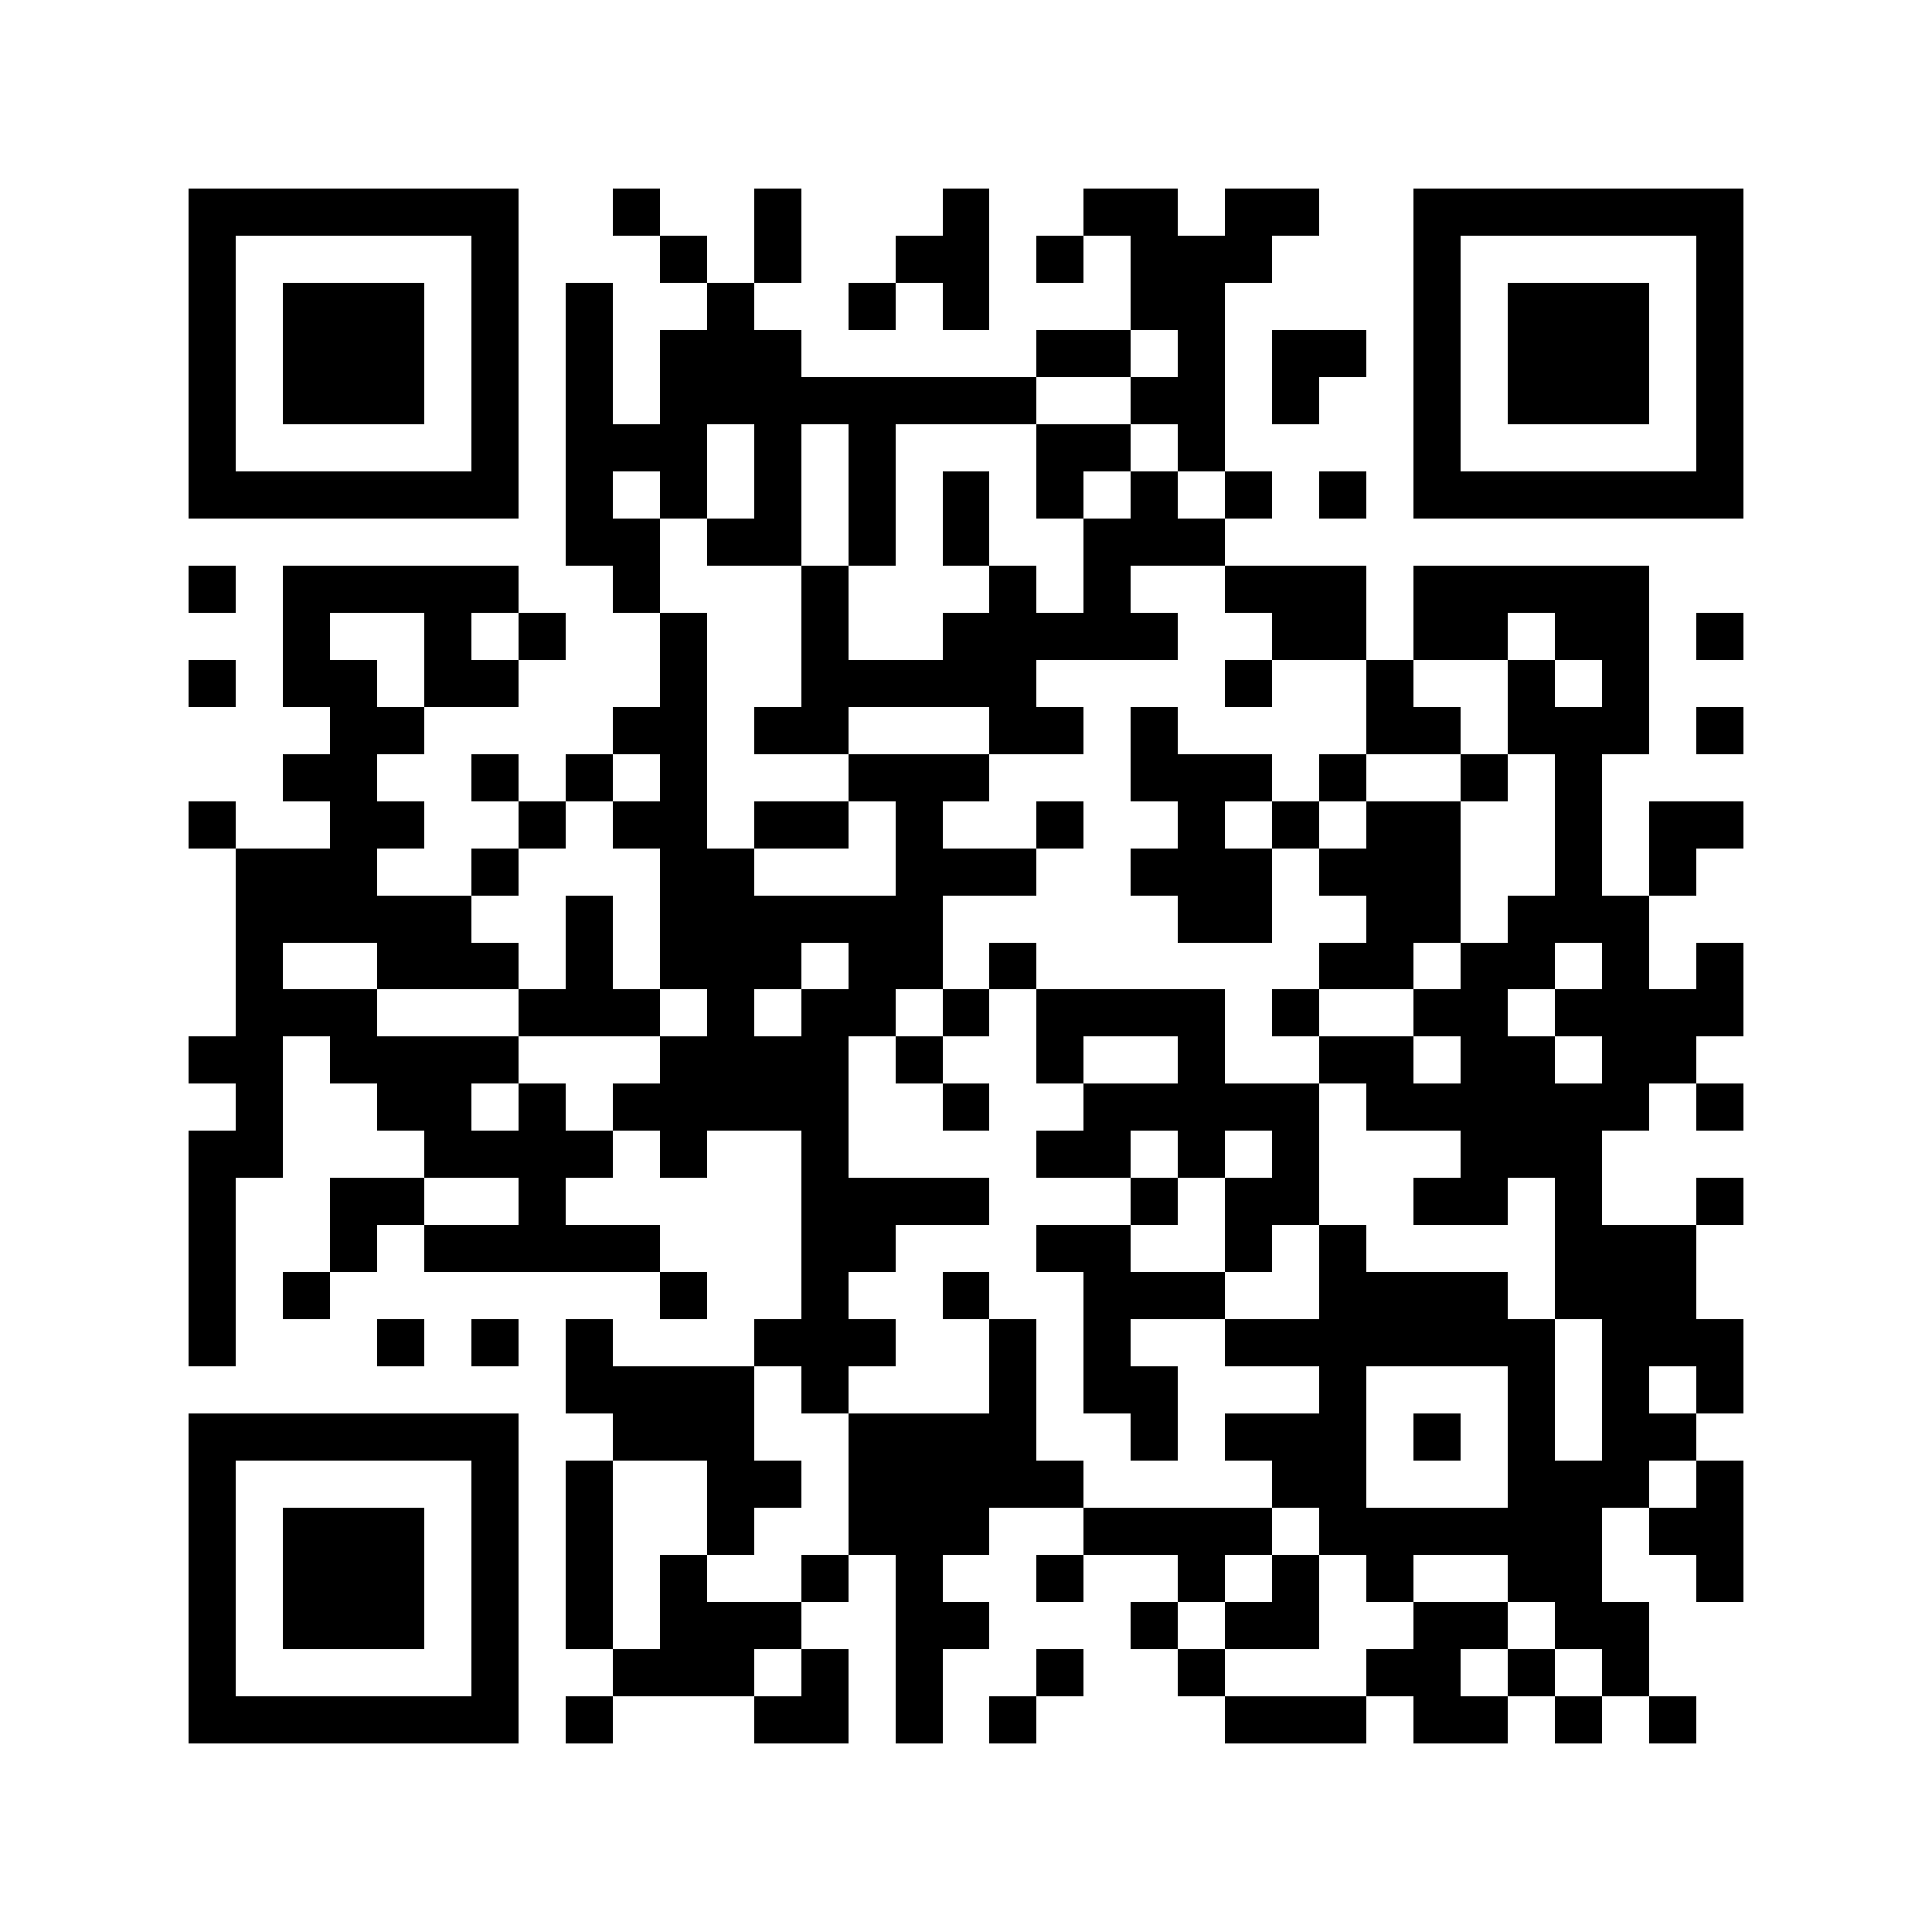
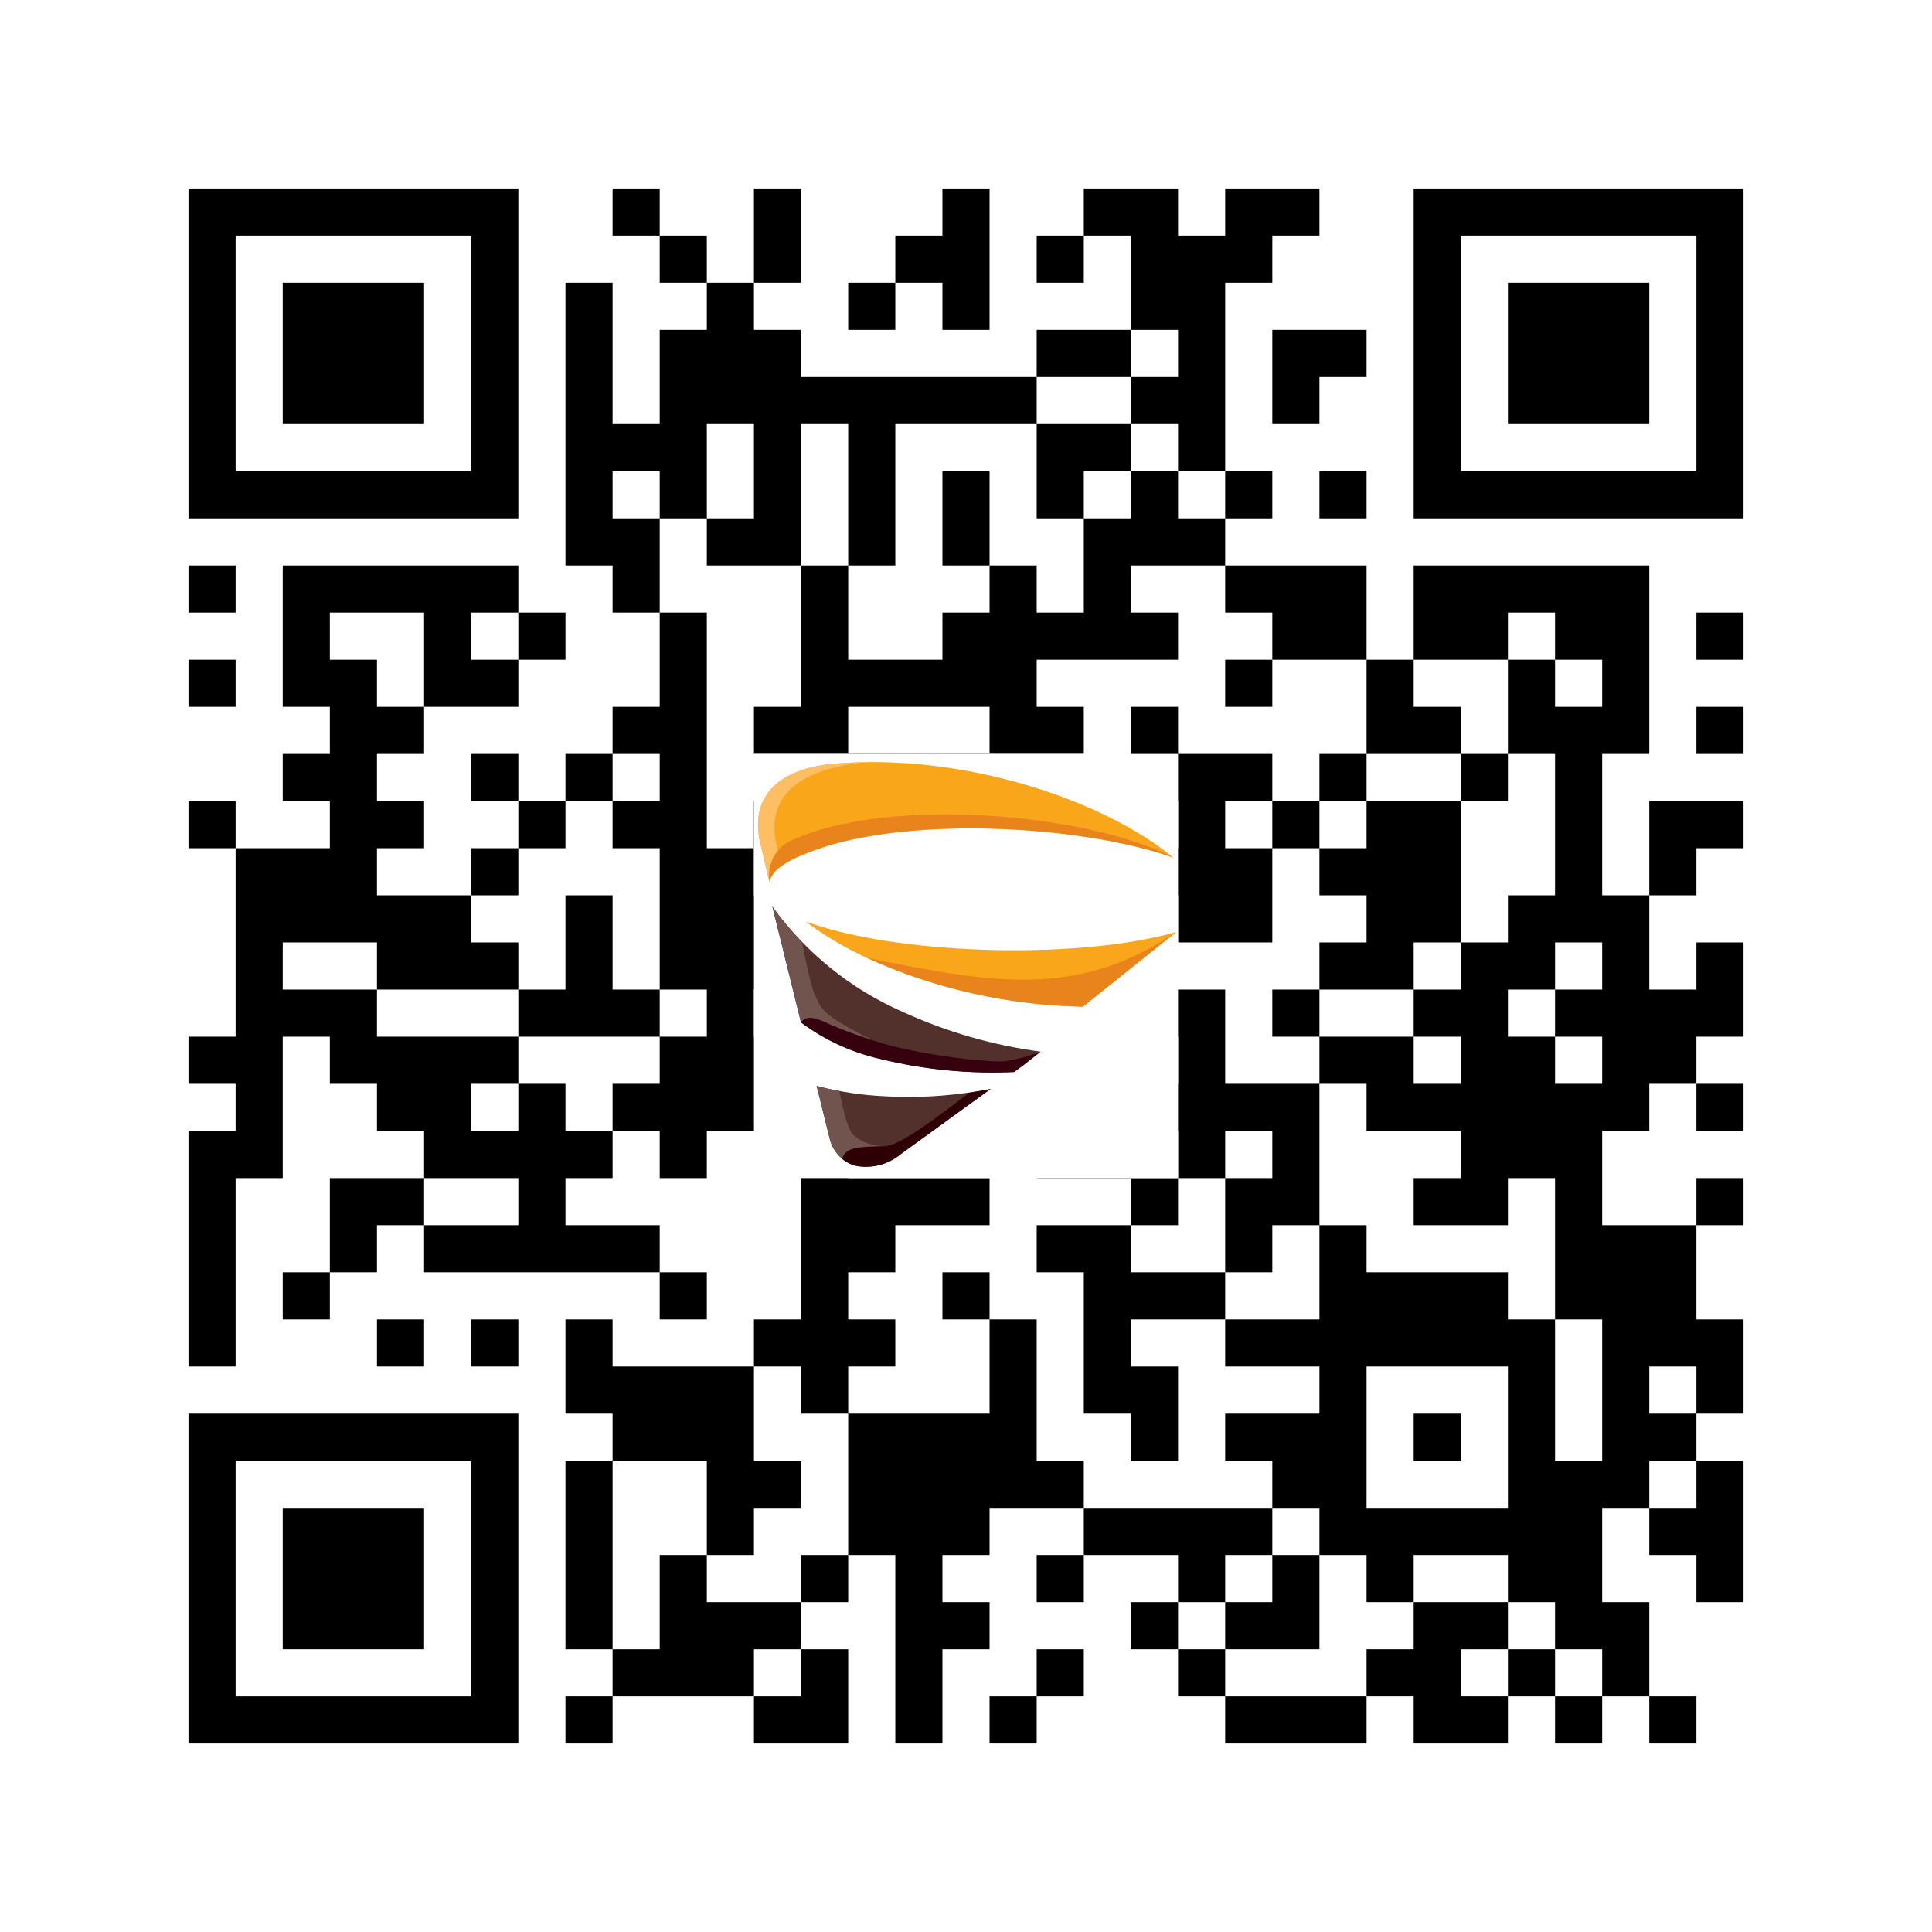
- <svg xmlns="http://www.w3.org/2000/svg" viewBox="0 0 41 41" shape-rendering="crispEdges">
-   <path fill="#ffffff" d="M0 0h41v41H0z" />
-   <path stroke="#000000" d="M4 4.5h7m2 0h1m2 0h1m3 0h1m2 0h2m1 0h2m2 0h7M4 5.5h1m5 0h1m3 0h1m1 0h1m2 0h2m1 0h1m1 0h3m3 0h1m5 0h1M4 6.5h1m1 0h3m1 0h1m1 0h1m2 0h1m2 0h1m1 0h1m3 0h2m4 0h1m1 0h3m1 0h1M4 7.5h1m1 0h3m1 0h1m1 0h1m1 0h3m5 0h2m1 0h1m1 0h2m1 0h1m1 0h3m1 0h1M4 8.5h1m1 0h3m1 0h1m1 0h1m1 0h8m2 0h2m1 0h1m2 0h1m1 0h3m1 0h1M4 9.5h1m5 0h1m1 0h3m1 0h1m1 0h1m3 0h2m1 0h1m4 0h1m5 0h1M4 10.5h7m1 0h1m1 0h1m1 0h1m1 0h1m1 0h1m1 0h1m1 0h1m1 0h1m1 0h1m1 0h7M12 11.5h2m1 0h2m1 0h1m1 0h1m2 0h3M4 12.5h1m1 0h5m2 0h1m3 0h1m3 0h1m1 0h1m2 0h3m1 0h5M6 13.5h1m2 0h1m1 0h1m2 0h1m2 0h1m2 0h5m2 0h2m1 0h2m1 0h2m1 0h1M4 14.5h1m1 0h2m1 0h2m3 0h1m2 0h5m4 0h1m2 0h1m2 0h1m1 0h1M7 15.5h2m4 0h2m1 0h2m3 0h2m1 0h1m4 0h2m1 0h3m1 0h1M6 16.5h2m2 0h1m1 0h1m1 0h1m3 0h3m3 0h3m1 0h1m2 0h1m1 0h1M4 17.5h1m2 0h2m2 0h1m1 0h2m1 0h2m1 0h1m2 0h1m2 0h1m1 0h1m1 0h2m2 0h1m1 0h2M5 18.5h3m2 0h1m3 0h2m3 0h3m2 0h3m1 0h3m2 0h1m1 0h1M5 19.5h5m2 0h1m1 0h6m5 0h2m2 0h2m1 0h3M5 20.5h1m2 0h3m1 0h1m1 0h3m1 0h2m1 0h1m6 0h2m1 0h2m1 0h1m1 0h1M5 21.5h3m3 0h3m1 0h1m1 0h2m1 0h1m1 0h4m1 0h1m2 0h2m1 0h4M4 22.5h2m1 0h4m3 0h4m1 0h1m2 0h1m2 0h1m2 0h2m1 0h2m1 0h2M5 23.5h1m2 0h2m1 0h1m1 0h5m2 0h1m2 0h5m1 0h6m1 0h1M4 24.5h2m3 0h4m1 0h1m2 0h1m4 0h2m1 0h1m1 0h1m3 0h3M4 25.5h1m2 0h2m2 0h1m5 0h4m3 0h1m1 0h2m2 0h2m1 0h1m2 0h1M4 26.5h1m2 0h1m1 0h5m3 0h2m3 0h2m2 0h1m1 0h1m4 0h3M4 27.5h1m1 0h1m7 0h1m2 0h1m2 0h1m2 0h3m2 0h4m1 0h3M4 28.5h1m3 0h1m1 0h1m1 0h1m3 0h3m2 0h1m1 0h1m2 0h7m1 0h3M12 29.5h4m1 0h1m3 0h1m1 0h2m3 0h1m3 0h1m1 0h1m1 0h1M4 30.5h7m2 0h3m2 0h4m2 0h1m1 0h3m1 0h1m1 0h1m1 0h2M4 31.5h1m5 0h1m1 0h1m2 0h2m1 0h5m4 0h2m3 0h3m1 0h1M4 32.5h1m1 0h3m1 0h1m1 0h1m2 0h1m2 0h3m2 0h4m1 0h6m1 0h2M4 33.5h1m1 0h3m1 0h1m1 0h1m1 0h1m2 0h1m1 0h1m2 0h1m2 0h1m1 0h1m1 0h1m2 0h2m2 0h1M4 34.5h1m1 0h3m1 0h1m1 0h1m1 0h3m2 0h2m3 0h1m1 0h2m2 0h2m1 0h2M4 35.5h1m5 0h1m2 0h3m1 0h1m1 0h1m2 0h1m2 0h1m3 0h2m1 0h1m1 0h1M4 36.5h7m1 0h1m3 0h2m1 0h1m1 0h1m4 0h3m1 0h2m1 0h1m1 0h1" />
+ <svg xmlns="http://www.w3.org/2000/svg" width="41" height="41" viewBox="0 0 41 41" fill="none">
+   <g id="QR-MM1-G7" clip-path="url(#clip0_2121_151)">
+     <path id="Vector" d="M0 0H41V41H0V0Z" fill="white" />
+     <g id="Vector_2">
+       <path d="M4 4.5H11ZM13 4.5H14ZM16 4.5H17ZM20 4.5H21ZM23 4.5H25ZM26 4.5H28ZM30 4.5H37ZM4 5.5H5ZM10 5.5H11ZM14 5.5H15ZM16 5.5H17ZM19 5.5H21ZM22 5.5H23ZM24 5.5H27ZM30 5.5H31ZM36 5.5H37ZM4 6.5H5ZM6 6.5H9ZM10 6.5H11ZM12 6.5H13ZM15 6.5H16ZM18 6.5H19ZM20 6.5H21ZM24 6.5H26ZM30 6.5H31ZM32 6.5H35ZM36 6.5H37ZM4 7.5H5ZM6 7.5H9ZM10 7.5H11ZM12 7.5H13ZM14 7.5H17ZM22 7.5H24ZM25 7.5H26ZM27 7.5H29ZM30 7.5H31ZM32 7.5H35ZM36 7.5H37ZM4 8.5H5ZM6 8.5H9ZM10 8.5H11ZM12 8.5H13ZM14 8.5H22ZM24 8.5H26ZM27 8.5H28ZM30 8.5H31ZM32 8.5H35ZM36 8.5H37ZM4 9.5H5ZM10 9.5H11ZM12 9.5H15ZM16 9.5H17ZM18 9.5H19ZM22 9.5H24ZM25 9.5H26ZM30 9.5H31ZM36 9.5H37ZM4 10.5H11ZM12 10.5H13ZM14 10.5H15ZM16 10.5H17ZM18 10.5H19ZM20 10.5H21ZM22 10.5H23ZM24 10.5H25ZM26 10.5H27ZM28 10.5H29ZM30 10.5H37ZM12 11.5H14ZM15 11.5H17ZM18 11.5H19ZM20 11.5H21ZM23 11.5H26ZM4 12.5H5ZM6 12.5H11ZM13 12.5H14ZM17 12.5H18ZM21 12.5H22ZM23 12.5H24ZM26 12.5H29ZM30 12.5H35ZM6 13.5H7ZM9 13.5H10ZM11 13.5H12ZM14 13.5H15ZM17 13.5H18ZM20 13.5H25ZM27 13.5H29ZM30 13.5H32ZM33 13.5H35ZM36 13.5H37ZM4 14.5H5ZM6 14.5H8ZM9 14.5H11ZM14 14.5H15ZM17 14.5H22ZM26 14.5H27ZM29 14.5H30ZM32 14.5H33ZM34 14.5H35ZM7 15.5H9ZM13 15.5H15ZM16 15.5H18ZM21 15.5H23ZM24 15.5H25ZM29 15.5H31ZM32 15.5H35ZM36 15.5H37ZM6 16.5H8ZM10 16.5H11ZM12 16.5H13ZM14 16.5H15ZM18 16.5H21ZM24 16.5H27ZM28 16.5H29ZM31 16.5H32ZM33 16.5H34ZM4 17.5H5ZM7 17.5H9ZM11 17.5H12ZM13 17.5H15ZM16 17.5H18ZM19 17.5H20ZM22 17.5H23ZM25 17.5H26ZM27 17.5H28ZM29 17.5H31ZM33 17.5H34ZM35 17.5H37ZM5 18.5H8ZM10 18.5H11ZM14 18.5H16ZM19 18.5H22ZM24 18.5H27ZM28 18.5H31ZM33 18.5H34ZM35 18.5H36ZM5 19.5H10ZM12 19.5H13ZM14 19.5H20ZM25 19.5H27ZM29 19.5H31ZM32 19.5H35ZM5 20.5H6ZM8 20.5H11ZM12 20.5H13ZM14 20.5H17ZM18 20.5H20ZM21 20.5H22ZM28 20.5H30ZM31 20.5H33ZM34 20.5H35ZM36 20.5H37ZM5 21.5H8ZM11 21.5H14ZM15 21.5H16ZM17 21.5H19ZM20 21.5H21ZM22 21.5H26ZM27 21.5H28ZM30 21.5H32ZM33 21.5H37ZM4 22.5H6ZM7 22.5H11ZM14 22.5H18ZM19 22.5H20ZM22 22.5H23ZM25 22.5H26ZM28 22.5H30ZM31 22.5H33ZM34 22.5H36ZM5 23.5H6ZM8 23.5H10ZM11 23.5H12ZM13 23.5H18ZM20 23.5H21ZM23 23.5H28ZM29 23.5H35ZM36 23.5H37ZM4 24.5H6ZM9 24.5H13ZM14 24.5H15ZM17 24.5H18ZM22 24.5H24ZM25 24.5H26ZM27 24.5H28ZM31 24.5H34ZM4 25.5H5ZM7 25.5H9ZM11 25.5H12ZM17 25.5H21ZM24 25.5H25ZM26 25.5H28ZM30 25.5H32ZM33 25.5H34ZM36 25.5H37ZM4 26.5H5ZM7 26.5H8ZM9 26.5H14ZM17 26.5H19ZM22 26.5H24ZM26 26.5H27ZM28 26.5H29ZM33 26.5H36ZM4 27.5H5ZM6 27.5H7ZM14 27.5H15ZM17 27.5H18ZM20 27.5H21ZM23 27.5H26ZM28 27.5H32ZM33 27.5H36ZM4 28.5H5ZM8 28.5H9ZM10 28.5H11ZM12 28.5H13ZM16 28.5H19ZM21 28.5H22ZM23 28.5H24ZM26 28.5H33ZM34 28.5H37ZM12 29.5H16ZM17 29.5H18ZM21 29.5H22ZM23 29.5H25ZM28 29.5H29ZM32 29.5H33ZM34 29.5H35ZM36 29.5H37ZM4 30.5H11ZM13 30.5H16ZM18 30.5H22ZM24 30.5H25ZM26 30.5H29ZM30 30.5H31ZM32 30.5H33ZM34 30.5H36ZM4 31.5H5ZM10 31.5H11ZM12 31.5H13ZM15 31.5H17ZM18 31.5H23ZM27 31.5H29ZM32 31.5H35ZM36 31.5H37ZM4 32.5H5ZM6 32.5H9ZM10 32.5H11ZM12 32.5H13ZM15 32.5H16ZM18 32.5H21ZM23 32.5H27ZM28 32.5H34ZM35 32.5H37ZM4 33.5H5ZM6 33.5H9ZM10 33.5H11ZM12 33.5H13ZM14 33.5H15ZM17 33.5H18ZM19 33.5H20ZM22 33.5H23ZM25 33.5H26ZM27 33.5H28ZM29 33.5H30ZM32 33.5H34ZM36 33.5H37ZM4 34.5H5ZM6 34.5H9ZM10 34.5H11ZM12 34.5H13ZM14 34.5H17ZM19 34.5H21ZM24 34.5H25ZM26 34.5H28ZM30 34.5H32ZM33 34.5H35ZM4 35.5H5ZM10 35.5H11ZM13 35.5H16ZM17 35.5H18ZM19 35.5H20ZM22 35.5H23ZM25 35.5H26ZM29 35.5H31ZM32 35.5H33ZM34 35.5H35ZM4 36.5H11ZM12 36.5H13ZM16 36.5H18ZM19 36.5H20ZM21 36.5H22ZM26 36.5H29ZM30 36.5H32ZM33 36.5H34ZM35 36.5H36Z" fill="black" />
+       <path d="M4 4.5H11M13 4.5H14M16 4.5H17M20 4.5H21M23 4.5H25M26 4.5H28M30 4.5H37M4 5.5H5M10 5.5H11M14 5.5H15M16 5.5H17M19 5.5H21M22 5.5H23M24 5.5H27M30 5.5H31M36 5.5H37M4 6.5H5M6 6.5H9M10 6.5H11M12 6.5H13M15 6.5H16M18 6.5H19M20 6.5H21M24 6.5H26M30 6.5H31M32 6.5H35M36 6.5H37M4 7.5H5M6 7.5H9M10 7.5H11M12 7.5H13M14 7.5H17M22 7.5H24M25 7.5H26M27 7.5H29M30 7.5H31M32 7.5H35M36 7.5H37M4 8.5H5M6 8.5H9M10 8.5H11M12 8.5H13M14 8.5H22M24 8.5H26M27 8.5H28M30 8.5H31M32 8.5H35M36 8.5H37M4 9.5H5M10 9.5H11M12 9.5H15M16 9.5H17M18 9.5H19M22 9.5H24M25 9.5H26M30 9.5H31M36 9.5H37M4 10.5H11M12 10.5H13M14 10.5H15M16 10.5H17M18 10.5H19M20 10.5H21M22 10.5H23M24 10.5H25M26 10.5H27M28 10.5H29M30 10.5H37M12 11.5H14M15 11.5H17M18 11.5H19M20 11.5H21M23 11.5H26M4 12.5H5M6 12.5H11M13 12.5H14M17 12.5H18M21 12.5H22M23 12.5H24M26 12.5H29M30 12.5H35M6 13.5H7M9 13.5H10M11 13.5H12M14 13.5H15M17 13.5H18M20 13.5H25M27 13.5H29M30 13.5H32M33 13.5H35M36 13.5H37M4 14.5H5M6 14.5H8M9 14.5H11M14 14.5H15M17 14.5H22M26 14.5H27M29 14.5H30M32 14.5H33M34 14.5H35M7 15.5H9M13 15.5H15M16 15.5H18M21 15.5H23M24 15.5H25M29 15.5H31M32 15.5H35M36 15.5H37M6 16.5H8M10 16.5H11M12 16.5H13M14 16.5H15M18 16.5H21M24 16.5H27M28 16.5H29M31 16.5H32M33 16.5H34M4 17.5H5M7 17.5H9M11 17.5H12M13 17.5H15M16 17.5H18M19 17.5H20M22 17.5H23M25 17.5H26M27 17.5H28M29 17.5H31M33 17.5H34M35 17.5H37M5 18.5H8M10 18.5H11M14 18.5H16M19 18.5H22M24 18.5H27M28 18.5H31M33 18.5H34M35 18.5H36M5 19.5H10M12 19.5H13M14 19.5H20M25 19.5H27M29 19.5H31M32 19.5H35M5 20.5H6M8 20.5H11M12 20.5H13M14 20.5H17M18 20.5H20M21 20.5H22M28 20.5H30M31 20.5H33M34 20.5H35M36 20.5H37M5 21.5H8M11 21.5H14M15 21.5H16M17 21.5H19M20 21.5H21M22 21.5H26M27 21.5H28M30 21.5H32M33 21.5H37M4 22.5H6M7 22.5H11M14 22.5H18M19 22.5H20M22 22.5H23M25 22.5H26M28 22.5H30M31 22.5H33M34 22.5H36M5 23.5H6M8 23.5H10M11 23.5H12M13 23.5H18M20 23.5H21M23 23.5H28M29 23.5H35M36 23.5H37M4 24.5H6M9 24.5H13M14 24.5H15M17 24.5H18M22 24.5H24M25 24.5H26M27 24.5H28M31 24.5H34M4 25.5H5M7 25.5H9M11 25.5H12M17 25.5H21M24 25.5H25M26 25.5H28M30 25.5H32M33 25.5H34M36 25.5H37M4 26.5H5M7 26.5H8M9 26.5H14M17 26.5H19M22 26.5H24M26 26.5H27M28 26.5H29M33 26.5H36M4 27.5H5M6 27.5H7M14 27.5H15M17 27.5H18M20 27.5H21M23 27.5H26M28 27.5H32M33 27.5H36M4 28.5H5M8 28.5H9M10 28.5H11M12 28.5H13M16 28.5H19M21 28.5H22M23 28.5H24M26 28.5H33M34 28.5H37M12 29.5H16M17 29.5H18M21 29.5H22M23 29.5H25M28 29.5H29M32 29.5H33M34 29.5H35M36 29.5H37M4 30.5H11M13 30.5H16M18 30.5H22M24 30.5H25M26 30.5H29M30 30.5H31M32 30.5H33M34 30.5H36M4 31.5H5M10 31.5H11M12 31.5H13M15 31.5H17M18 31.5H23M27 31.5H29M32 31.5H35M36 31.5H37M4 32.5H5M6 32.5H9M10 32.5H11M12 32.5H13M15 32.5H16M18 32.5H21M23 32.5H27M28 32.5H34M35 32.5H37M4 33.5H5M6 33.5H9M10 33.5H11M12 33.5H13M14 33.5H15M17 33.5H18M19 33.5H20M22 33.5H23M25 33.5H26M27 33.5H28M29 33.5H30M32 33.5H34M36 33.5H37M4 34.5H5M6 34.5H9M10 34.5H11M12 34.5H13M14 34.5H17M19 34.5H21M24 34.5H25M26 34.5H28M30 34.5H32M33 34.5H35M4 35.5H5M10 35.5H11M13 35.5H16M17 35.5H18M19 35.5H20M22 35.5H23M25 35.5H26M29 35.5H31M32 35.5H33M34 35.5H35M4 36.5H11M12 36.5H13M16 36.5H18M19 36.5H20M21 36.5H22M26 36.5H29M30 36.5H32M33 36.5H34M35 36.5H36" stroke="black" />
+     </g>
+     <g id="Page-1">
+       <rect id="Rectangle 1" x="16" y="16" width="9" height="9" fill="white" />
+       <g id="logo_cone_colorful">
+         <path id="Path" fill-rule="evenodd" clip-rule="evenodd" d="M21.714 22.608L21.519 22.75C20.57 22.793 19.62 22.701 18.698 22.476C18.082 22.339 17.503 22.073 16.998 21.697L16.39 19.236C17.097 20.218 18.055 20.991 19.163 21.476C20.089 21.899 21.073 22.183 22.083 22.317L21.714 22.608Z" fill="#52312D" />
+         <path id="Path_2" fill-rule="evenodd" clip-rule="evenodd" d="M16.998 21.696L16.39 19.235C16.578 19.509 16.79 19.766 17.024 20.003C17.048 20.13 17.071 20.249 17.084 20.311C17.179 20.736 17.253 21.2 17.504 21.461C17.712 21.677 18.38 22.009 18.546 22.085C18.175 21.967 17.896 21.86 17.663 21.761C17.425 21.661 17.146 21.494 16.997 21.696" fill="#72544E" />
+         <path id="Path_3" fill-rule="evenodd" clip-rule="evenodd" d="M21.714 22.608L21.519 22.75C20.57 22.793 19.62 22.701 18.698 22.476C18.082 22.338 17.503 22.073 16.998 21.697C17.147 21.494 17.426 21.662 17.664 21.762C17.896 21.861 18.175 21.968 18.546 22.086C19.513 22.405 21.088 22.559 21.336 22.519C21.591 22.479 21.841 22.412 22.082 22.319L21.714 22.608Z" fill="#37000F" />
+         <path id="Path_4" fill-rule="evenodd" clip-rule="evenodd" d="M21.028 23.105L19.125 24.485C18.863 24.707 18.517 24.801 18.179 24.743C17.894 24.672 17.672 24.447 17.606 24.16L17.331 23.045C17.81 23.17 18.301 23.244 18.796 23.265C18.863 23.269 18.93 23.272 18.998 23.274C19.679 23.296 20.36 23.239 21.028 23.105" fill="#52312D" />
+         <path id="Shape" fill-rule="evenodd" clip-rule="evenodd" d="M21.028 23.105L19.125 24.485C18.863 24.707 18.517 24.801 18.179 24.743L18.168 24.74H18.166H18.163L18.157 24.738L18.152 24.737L18.149 24.736H18.147L18.141 24.734L18.139 24.733H18.136L18.131 24.732L18.125 24.73H18.123L18.115 24.727L18.112 24.726H18.11L18.105 24.724L18.1 24.723L18.095 24.721L18.09 24.719L18.087 24.718H18.084L18.079 24.716L18.074 24.714L18.07 24.712H18.069L18.064 24.71L18.059 24.708L18.054 24.706L18.044 24.701L18.039 24.699L18.034 24.697L18.029 24.695L18.024 24.692L18.02 24.69L18.015 24.687L18.005 24.682L18 24.68C17.991 24.675 17.982 24.67 17.972 24.664L17.968 24.661L17.95 24.65L17.945 24.647L17.936 24.642L17.932 24.639L17.927 24.636L17.923 24.633L17.906 24.621L17.902 24.617L17.894 24.612L17.893 24.611L17.889 24.608L17.885 24.605L17.881 24.601L17.873 24.595C17.874 24.59 17.875 24.586 17.876 24.581C17.947 24.305 18.378 24.347 18.77 24.324C19.11 24.324 20.009 23.612 20.568 23.19C20.716 23.169 20.865 23.143 21.015 23.113C21.019 23.114 21.023 23.113 21.026 23.111L21.028 23.105Z" fill="#2E0005" />
+         <path id="Path_5" fill-rule="evenodd" clip-rule="evenodd" d="M17.873 24.59C17.74 24.479 17.647 24.328 17.607 24.16L17.331 23.045C17.485 23.087 17.646 23.124 17.811 23.154C17.9 23.562 17.973 23.929 18.104 24.082C18.287 24.244 18.526 24.328 18.77 24.318C18.371 24.342 17.934 24.299 17.873 24.59" fill="#72544E" />
+         <path id="Shape_2" fill-rule="evenodd" clip-rule="evenodd" d="M18.357 20.307C17.917 20.102 17.499 19.853 17.109 19.563C17.491 19.697 17.884 19.802 18.282 19.877C18.905 20.232 19.844 20.53 20.68 20.725C19.985 20.645 19.236 20.499 18.398 20.327L18.357 20.307Z" fill="#FDBE64" />
+         <path id="Path_6" fill-rule="evenodd" clip-rule="evenodd" d="M16.135 17.894C15.89 16.849 16.597 16.304 17.692 16.208C20.457 15.968 23.433 16.988 24.9 18.199C22.896 17.487 19.05 17.297 17.095 18.117C16.905 18.184 16.726 18.277 16.563 18.394C16.452 18.469 16.369 18.579 16.326 18.707L16.135 17.894Z" fill="#FAA61A" />
+         <path id="Path_7" fill-rule="evenodd" clip-rule="evenodd" d="M24.9 18.199C22.895 17.486 19.05 17.297 17.094 18.116C16.904 18.183 16.725 18.277 16.562 18.393C16.451 18.469 16.368 18.579 16.325 18.706C16.269 18.349 16.454 17.996 16.782 17.841C18.868 16.871 23.14 17.275 24.899 18.199" fill="#E9841D" />
+         <path id="Path_8" fill-rule="evenodd" clip-rule="evenodd" d="M16.135 17.895C15.89 16.849 16.597 16.304 17.692 16.209C17.921 16.19 18.151 16.178 18.381 16.175C17.245 16.289 16.135 16.729 16.509 18.044C16.359 18.23 16.293 18.471 16.327 18.707L16.135 17.895Z" fill="#FDBE64" />
+         <path id="Path_9" fill-rule="evenodd" clip-rule="evenodd" d="M22.979 21.363C20.608 21.319 18.373 20.525 17.109 19.563C17.916 19.857 19.164 20.077 20.621 20.145C22.343 20.225 23.945 20.074 24.961 19.778L22.979 21.363Z" fill="#FAA61A" />
+         <path id="Path_10" fill-rule="evenodd" clip-rule="evenodd" d="M22.979 21.363C21.397 21.334 19.837 20.982 18.397 20.326C21.125 20.886 22.903 21.177 24.961 19.778L22.979 21.363Z" fill="#E9841D" />
+       </g>
+     </g>
+   </g>
+   <defs>
+     <clipPath id="clip0_2121_151">
+       <rect width="41" height="41" fill="white" />
+     </clipPath>
+   </defs>
</svg>
